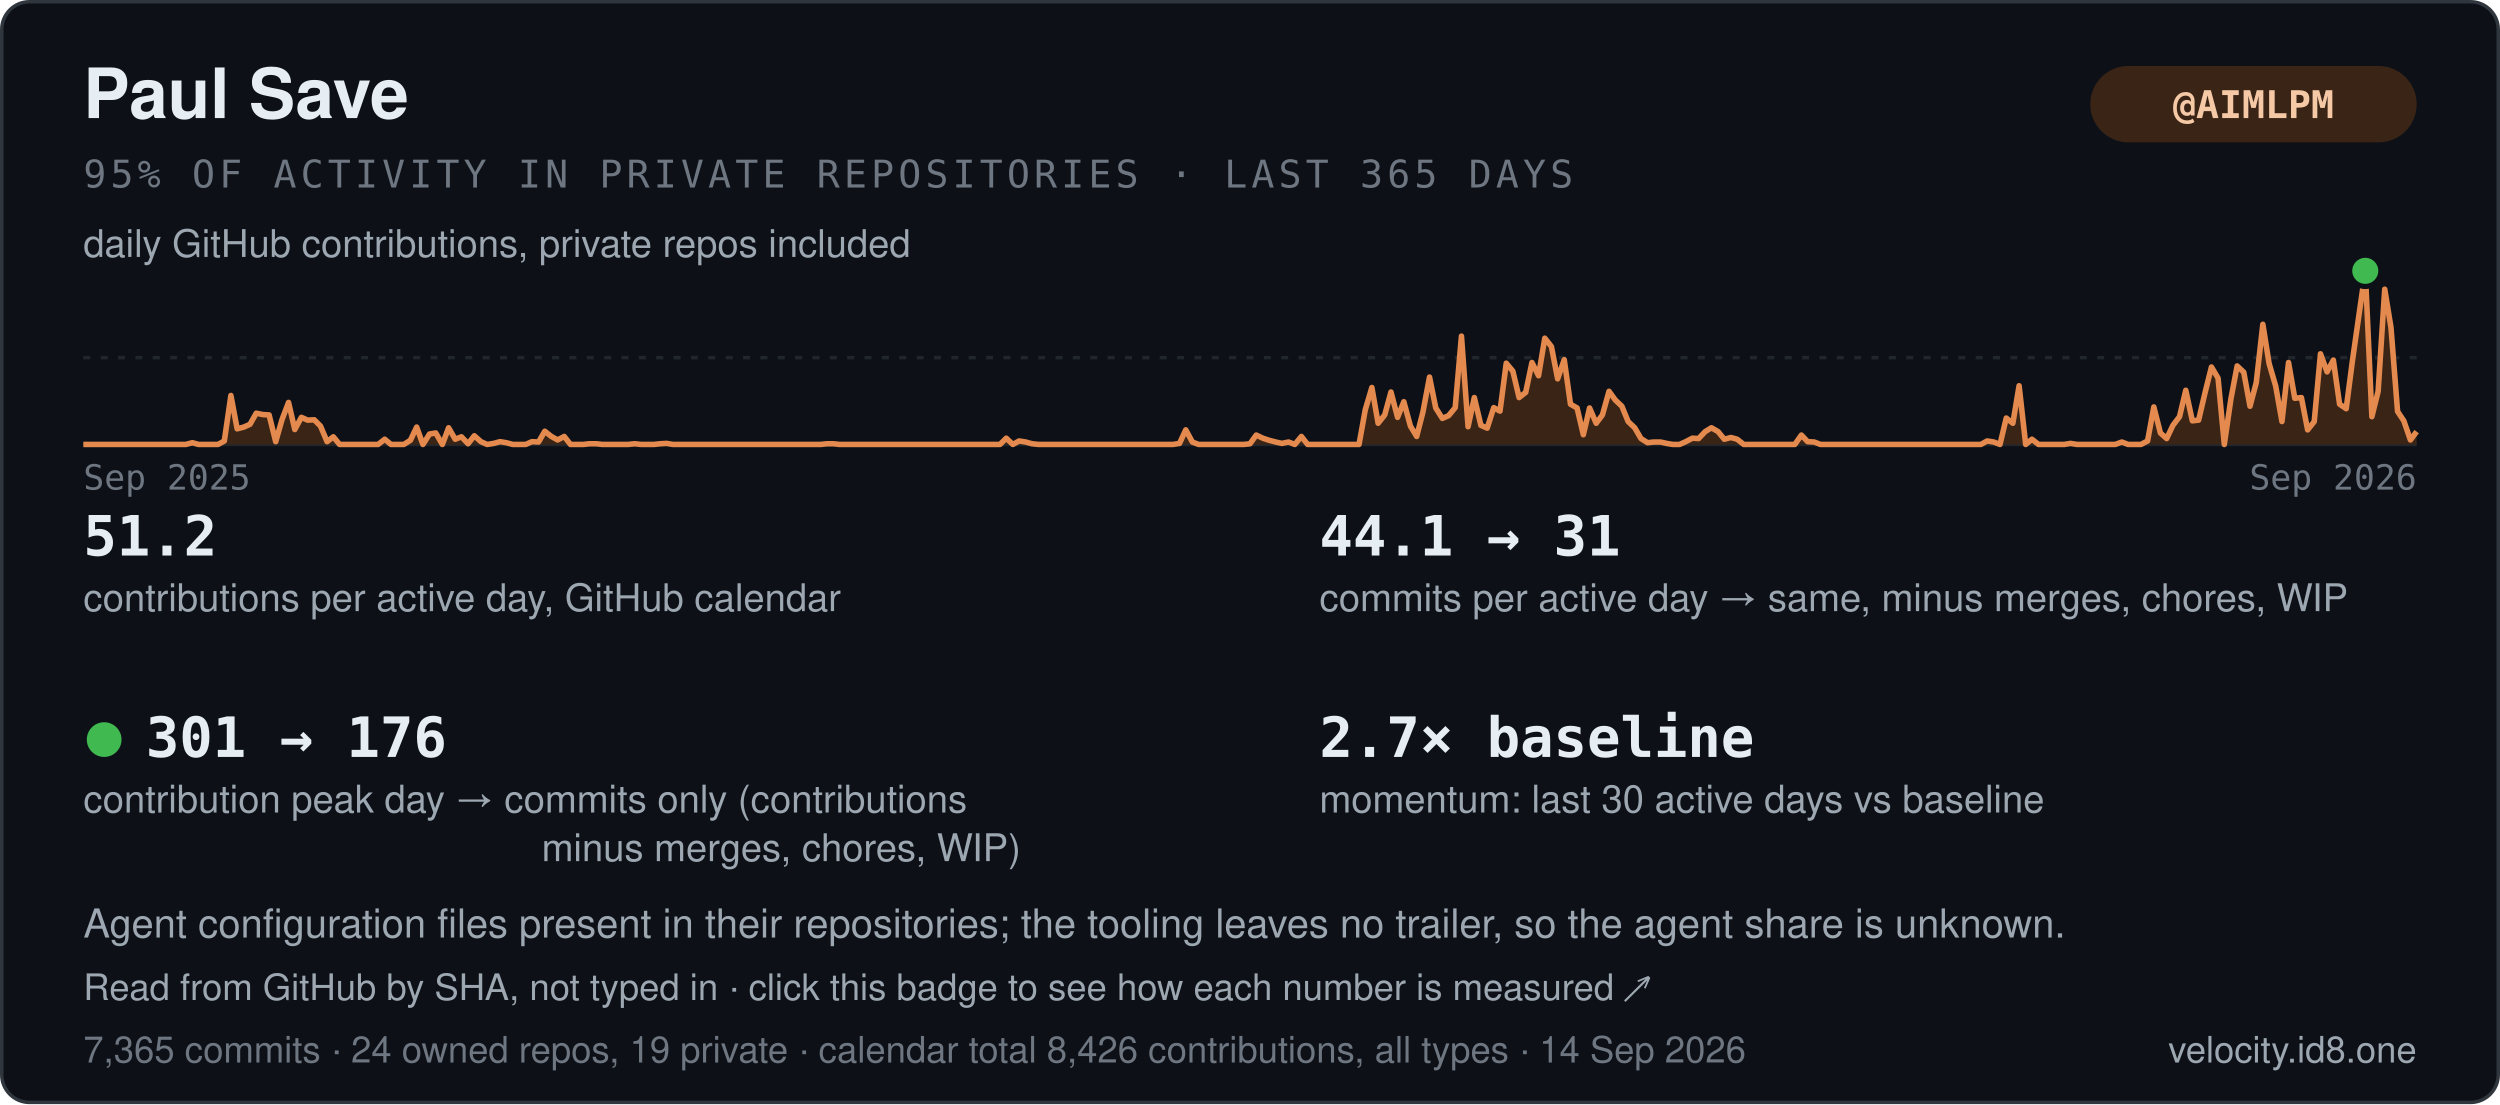
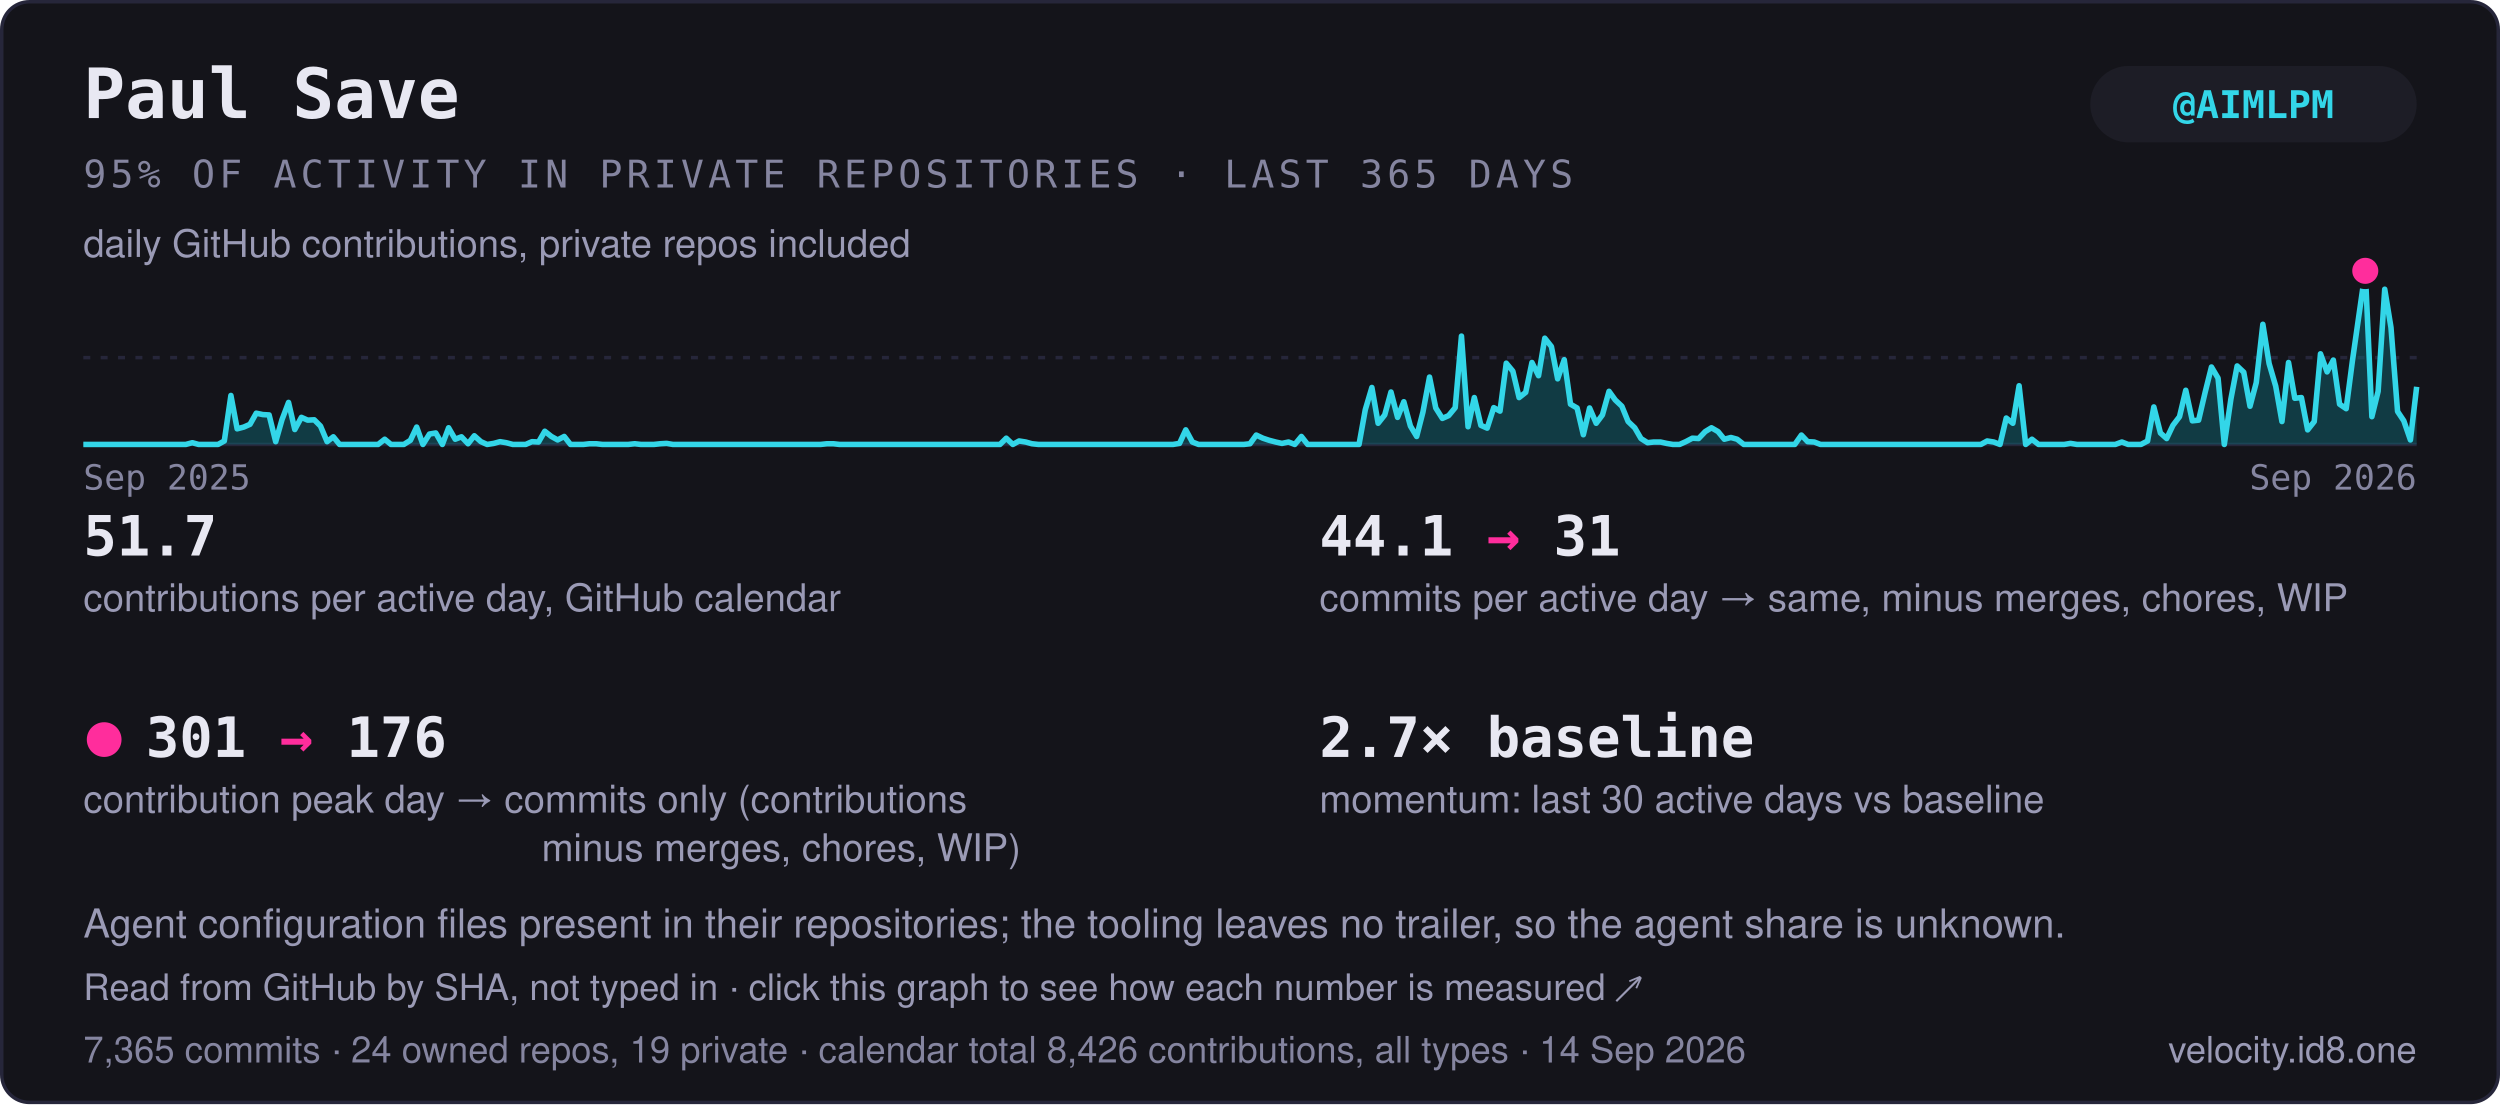
- <svg xmlns="http://www.w3.org/2000/svg" width="720" height="318" viewBox="0 0 720 318" role="img" aria-label="Paul Save: Unlock Radar badge">
-   <rect x="0.5" y="0.5" width="719" height="317" rx="8" fill="#0D1117" stroke="#30363D" />
-   <text x="24" y="34" font-family="-apple-system, BlinkMacSystemFont, 'Segoe UI', Helvetica, Arial, sans-serif" font-size="20" font-weight="700" fill="#E6EDF3">Paul Save</text>
-   <text x="24" y="54" font-family="ui-monospace, SFMono-Regular, Menlo, Consolas, monospace" font-size="11" letter-spacing="1.2" fill="#6E7681">95% OF ACTIVITY IN PRIVATE REPOSITORIES · LAST 365 DAYS</text>
-   <rect x="602" y="19" width="94" height="22" rx="11" fill="#3A2416" />
-   <text x="649" y="34" text-anchor="middle" font-family="ui-monospace, SFMono-Regular, Menlo, Consolas, monospace" font-size="11" font-weight="600" fill="#F5C9A6">@AIMLPM</text>
-   <line x1="24" x2="696" y1="128" y2="128" stroke="#21262D" />
-   <line x1="24" x2="696" y1="103.0" y2="103.0" stroke="#21262D" stroke-dasharray="2 3" />
-   <path d="M24.0,128.0 L25.8,128.0 L27.7,128.0 L29.5,128.0 L31.4,128.0 L33.2,128.0 L35.1,128.0 L36.9,128.0 L38.8,128.0 L40.6,128.0 L42.5,128.0 L44.3,128.0 L46.2,128.0 L48.0,128.0 L49.8,128.0 L51.7,128.0 L53.5,128.0 L55.4,127.5 L57.2,128.0 L59.1,128.0 L60.9,128.0 L62.8,128.0 L64.6,127.0 L66.5,113.9 L68.3,123.5 L70.2,123.0 L72.0,122.2 L73.8,119.0 L75.7,119.4 L77.5,119.5 L79.4,127.2 L81.2,120.9 L83.1,115.9 L84.9,123.7 L86.8,120.2 L88.6,121.0 L90.5,120.9 L92.3,122.7 L94.2,127.2 L96.0,125.8 L97.8,128.0 L99.7,128.0 L101.5,128.0 L103.4,128.0 L105.2,128.0 L107.1,128.0 L108.9,128.0 L110.8,126.5 L112.6,128.0 L114.5,128.0 L116.3,128.0 L118.2,126.8 L120.0,123.0 L121.8,128.0 L123.7,125.0 L125.5,124.7 L127.4,128.0 L129.2,123.2 L131.1,126.5 L132.9,125.8 L134.8,127.8 L136.6,125.5 L138.5,127.2 L140.3,128.0 L142.2,127.7 L144.0,127.2 L145.8,127.5 L147.7,128.0 L149.5,128.0 L151.4,128.0 L153.2,127.2 L155.1,127.3 L156.9,124.2 L158.8,125.7 L160.6,126.7 L162.5,125.7 L164.3,128.0 L166.2,128.0 L168.0,128.0 L169.8,127.8 L171.7,127.8 L173.5,128.0 L175.4,128.0 L177.2,128.0 L179.1,128.0 L180.9,128.0 L182.8,127.8 L184.6,128.0 L186.5,128.0 L188.3,128.0 L190.2,127.8 L192.0,127.7 L193.8,128.0 L195.7,128.0 L197.5,128.0 L199.4,128.0 L201.2,128.0 L203.1,128.0 L204.9,128.0 L206.8,128.0 L208.6,128.0 L210.5,128.0 L212.3,128.0 L214.2,128.0 L216.0,128.0 L217.8,128.0 L219.7,128.0 L221.5,128.0 L223.4,128.0 L225.2,128.0 L227.1,128.0 L228.9,128.0 L230.8,128.0 L232.6,128.0 L234.5,128.0 L236.3,128.0 L238.2,127.8 L240.0,127.8 L241.8,128.0 L243.7,128.0 L245.5,128.0 L247.4,128.0 L249.2,128.0 L251.1,128.0 L252.9,128.0 L254.8,128.0 L256.6,128.0 L258.5,128.0 L260.3,128.0 L262.2,128.0 L264.0,128.0 L265.8,128.0 L267.7,128.0 L269.5,128.0 L271.4,128.0 L273.2,128.0 L275.1,128.0 L276.9,128.0 L278.8,128.0 L280.6,128.0 L282.5,128.0 L284.3,128.0 L286.2,128.0 L288.0,128.0 L289.8,126.2 L291.7,128.0 L293.5,127.0 L295.4,127.3 L297.2,127.8 L299.1,128.0 L300.9,128.0 L302.8,128.0 L304.6,128.0 L306.5,128.0 L308.3,128.0 L310.2,128.0 L312.0,128.0 L313.8,128.0 L315.7,128.0 L317.5,128.0 L319.4,128.0 L321.2,128.0 L323.1,128.0 L324.9,128.0 L326.8,128.0 L328.6,128.0 L330.5,128.0 L332.3,128.0 L334.2,128.0 L336.0,128.0 L337.8,128.0 L339.7,127.7 L341.5,123.8 L343.4,127.3 L345.2,128.0 L347.1,128.0 L348.9,128.0 L350.8,128.0 L352.6,128.0 L354.5,128.0 L356.3,128.0 L358.2,128.0 L360.0,127.8 L361.8,125.3 L363.7,126.2 L365.5,126.8 L367.4,127.3 L369.2,127.7 L371.1,127.3 L372.9,128.0 L374.8,125.7 L376.6,128.0 L378.5,128.0 L380.3,128.0 L382.2,128.0 L384.0,128.0 L385.8,128.0 L387.7,128.0 L389.5,128.0 L391.4,128.0 L393.2,118.0 L395.1,111.6 L396.9,121.9 L398.8,119.5 L400.6,112.9 L402.5,120.2 L404.3,115.7 L406.2,122.7 L408.0,125.7 L409.8,118.7 L411.7,108.6 L413.5,117.5 L415.4,120.5 L417.2,119.7 L419.1,117.4 L420.9,96.8 L422.8,122.9 L424.6,114.5 L426.5,122.5 L428.3,123.3 L430.2,117.4 L432.0,118.4 L433.8,104.6 L435.7,106.9 L437.5,114.5 L439.4,113.0 L441.2,104.4 L443.1,108.2 L444.9,97.4 L446.8,99.8 L448.6,109.1 L450.5,103.6 L452.3,116.4 L454.2,117.5 L456.0,125.2 L457.8,117.5 L459.7,121.9 L461.5,119.5 L463.4,112.7 L465.2,115.2 L467.1,117.0 L468.9,121.4 L470.8,123.2 L472.6,126.3 L474.5,127.5 L476.3,127.3 L478.2,127.3 L480.0,127.7 L481.8,128.0 L483.7,128.0 L485.5,127.2 L487.4,126.2 L489.2,126.3 L491.1,124.3 L492.9,123.2 L494.8,124.3 L496.6,126.5 L498.5,126.0 L500.3,126.5 L502.2,128.0 L504.0,128.0 L505.8,128.0 L507.7,128.0 L509.5,128.0 L511.4,128.0 L513.2,128.0 L515.1,128.0 L516.9,128.0 L518.8,125.3 L520.6,127.2 L522.5,127.3 L524.3,128.0 L526.2,128.0 L528.0,128.0 L529.8,128.0 L531.7,128.0 L533.5,128.0 L535.4,128.0 L537.2,128.0 L539.1,128.0 L540.9,128.0 L542.8,128.0 L544.6,128.0 L546.5,128.0 L548.3,128.0 L550.2,128.0 L552.0,128.0 L553.8,128.0 L555.7,128.0 L557.5,128.0 L559.4,128.0 L561.2,128.0 L563.1,128.0 L564.9,128.0 L566.8,128.0 L568.6,128.0 L570.5,128.0 L572.3,127.0 L574.2,127.3 L576.0,128.0 L577.8,120.4 L579.7,121.9 L581.5,111.1 L583.4,128.0 L585.2,126.5 L587.1,128.0 L588.9,128.0 L590.8,128.0 L592.6,128.0 L594.5,128.0 L596.3,127.7 L598.2,128.0 L600.0,128.0 L601.8,128.0 L603.7,128.0 L605.5,128.0 L607.4,128.0 L609.2,128.0 L611.1,127.3 L612.9,128.0 L614.8,128.0 L616.6,128.0 L618.5,127.0 L620.3,117.2 L622.2,124.7 L624.0,126.3 L625.8,122.5 L627.7,120.0 L629.5,112.4 L631.4,121.2 L633.2,121.0 L635.1,112.9 L636.9,105.7 L638.8,108.9 L640.6,128.0 L642.5,114.9 L644.3,105.4 L646.2,107.2 L648.0,117.0 L649.8,110.2 L651.7,93.4 L653.5,104.7 L655.4,111.2 L657.2,121.4 L659.1,104.4 L660.9,114.7 L662.8,114.5 L664.6,123.8 L666.5,121.4 L668.3,101.9 L670.2,107.1 L672.0,103.7 L673.8,116.4 L675.7,117.7 L677.5,103.9 L679.4,90.6 L681.2,78.0 L683.1,120.0 L684.9,112.7 L686.8,83.3 L688.6,94.3 L690.5,118.5 L692.3,121.2 L694.2,126.7 L696.0,124.3 L696.0,128 L24,128 Z" fill="#3A2416" />
-   <path d="M24.0,128.0 L25.8,128.0 L27.7,128.0 L29.5,128.0 L31.4,128.0 L33.2,128.0 L35.1,128.0 L36.9,128.0 L38.8,128.0 L40.6,128.0 L42.5,128.0 L44.3,128.0 L46.2,128.0 L48.0,128.0 L49.8,128.0 L51.7,128.0 L53.5,128.0 L55.4,127.5 L57.2,128.0 L59.1,128.0 L60.9,128.0 L62.8,128.0 L64.6,127.0 L66.5,113.9 L68.3,123.5 L70.2,123.0 L72.0,122.2 L73.8,119.0 L75.7,119.4 L77.5,119.5 L79.4,127.2 L81.2,120.9 L83.1,115.9 L84.9,123.7 L86.8,120.2 L88.6,121.0 L90.5,120.9 L92.3,122.7 L94.2,127.2 L96.0,125.8 L97.8,128.0 L99.7,128.0 L101.5,128.0 L103.4,128.0 L105.2,128.0 L107.1,128.0 L108.9,128.0 L110.8,126.5 L112.6,128.0 L114.5,128.0 L116.3,128.0 L118.2,126.8 L120.0,123.0 L121.8,128.0 L123.7,125.0 L125.5,124.7 L127.4,128.0 L129.2,123.2 L131.1,126.5 L132.9,125.8 L134.8,127.8 L136.6,125.5 L138.5,127.2 L140.3,128.0 L142.2,127.7 L144.0,127.2 L145.8,127.5 L147.7,128.0 L149.5,128.0 L151.4,128.0 L153.2,127.2 L155.1,127.3 L156.9,124.2 L158.8,125.7 L160.6,126.7 L162.5,125.7 L164.3,128.0 L166.2,128.0 L168.0,128.0 L169.8,127.8 L171.7,127.8 L173.5,128.0 L175.4,128.0 L177.2,128.0 L179.1,128.0 L180.9,128.0 L182.8,127.8 L184.6,128.0 L186.5,128.0 L188.3,128.0 L190.2,127.8 L192.0,127.7 L193.8,128.0 L195.7,128.0 L197.5,128.0 L199.4,128.0 L201.2,128.0 L203.1,128.0 L204.9,128.0 L206.8,128.0 L208.6,128.0 L210.5,128.0 L212.3,128.0 L214.2,128.0 L216.0,128.0 L217.8,128.0 L219.7,128.0 L221.5,128.0 L223.4,128.0 L225.2,128.0 L227.1,128.0 L228.9,128.0 L230.8,128.0 L232.6,128.0 L234.5,128.0 L236.3,128.0 L238.2,127.8 L240.0,127.8 L241.8,128.0 L243.7,128.0 L245.5,128.0 L247.4,128.0 L249.2,128.0 L251.1,128.0 L252.9,128.0 L254.8,128.0 L256.6,128.0 L258.5,128.0 L260.3,128.0 L262.2,128.0 L264.0,128.0 L265.8,128.0 L267.7,128.0 L269.5,128.0 L271.4,128.0 L273.2,128.0 L275.1,128.0 L276.9,128.0 L278.8,128.0 L280.6,128.0 L282.5,128.0 L284.3,128.0 L286.2,128.0 L288.0,128.0 L289.8,126.2 L291.7,128.0 L293.5,127.0 L295.4,127.3 L297.2,127.8 L299.1,128.0 L300.9,128.0 L302.8,128.0 L304.6,128.0 L306.5,128.0 L308.3,128.0 L310.2,128.0 L312.0,128.0 L313.8,128.0 L315.7,128.0 L317.5,128.0 L319.4,128.0 L321.2,128.0 L323.1,128.0 L324.9,128.0 L326.8,128.0 L328.6,128.0 L330.5,128.0 L332.3,128.0 L334.2,128.0 L336.0,128.0 L337.8,128.0 L339.7,127.7 L341.5,123.8 L343.4,127.3 L345.2,128.0 L347.1,128.0 L348.9,128.0 L350.8,128.0 L352.6,128.0 L354.5,128.0 L356.3,128.0 L358.2,128.0 L360.0,127.8 L361.8,125.3 L363.7,126.2 L365.5,126.8 L367.4,127.3 L369.2,127.7 L371.1,127.3 L372.9,128.0 L374.8,125.7 L376.6,128.0 L378.5,128.0 L380.3,128.0 L382.2,128.0 L384.0,128.0 L385.8,128.0 L387.7,128.0 L389.5,128.0 L391.4,128.0 L393.2,118.0 L395.1,111.6 L396.9,121.9 L398.8,119.5 L400.6,112.9 L402.5,120.2 L404.3,115.7 L406.2,122.7 L408.0,125.7 L409.8,118.7 L411.7,108.6 L413.5,117.5 L415.4,120.5 L417.2,119.7 L419.1,117.4 L420.9,96.8 L422.8,122.9 L424.6,114.5 L426.5,122.5 L428.3,123.3 L430.2,117.4 L432.0,118.4 L433.8,104.6 L435.7,106.9 L437.5,114.5 L439.4,113.0 L441.2,104.4 L443.1,108.2 L444.9,97.4 L446.8,99.8 L448.6,109.1 L450.5,103.6 L452.3,116.4 L454.2,117.5 L456.0,125.2 L457.8,117.5 L459.7,121.9 L461.5,119.5 L463.4,112.7 L465.2,115.2 L467.1,117.0 L468.9,121.4 L470.8,123.2 L472.6,126.3 L474.5,127.5 L476.3,127.3 L478.2,127.3 L480.0,127.7 L481.8,128.0 L483.7,128.0 L485.5,127.2 L487.4,126.2 L489.2,126.3 L491.1,124.3 L492.9,123.2 L494.8,124.3 L496.6,126.5 L498.5,126.0 L500.3,126.5 L502.2,128.0 L504.0,128.0 L505.8,128.0 L507.7,128.0 L509.5,128.0 L511.4,128.0 L513.2,128.0 L515.1,128.0 L516.9,128.0 L518.8,125.3 L520.6,127.2 L522.5,127.3 L524.3,128.0 L526.2,128.0 L528.0,128.0 L529.8,128.0 L531.7,128.0 L533.5,128.0 L535.4,128.0 L537.2,128.0 L539.1,128.0 L540.9,128.0 L542.8,128.0 L544.6,128.0 L546.5,128.0 L548.3,128.0 L550.2,128.0 L552.0,128.0 L553.8,128.0 L555.7,128.0 L557.5,128.0 L559.4,128.0 L561.2,128.0 L563.1,128.0 L564.9,128.0 L566.8,128.0 L568.6,128.0 L570.5,128.0 L572.3,127.0 L574.2,127.3 L576.0,128.0 L577.8,120.4 L579.7,121.9 L581.5,111.1 L583.4,128.0 L585.2,126.5 L587.1,128.0 L588.9,128.0 L590.8,128.0 L592.6,128.0 L594.5,128.0 L596.3,127.7 L598.2,128.0 L600.0,128.0 L601.8,128.0 L603.7,128.0 L605.5,128.0 L607.4,128.0 L609.2,128.0 L611.1,127.3 L612.9,128.0 L614.8,128.0 L616.6,128.0 L618.5,127.0 L620.3,117.2 L622.2,124.7 L624.0,126.3 L625.8,122.5 L627.7,120.0 L629.5,112.4 L631.4,121.2 L633.2,121.0 L635.1,112.9 L636.9,105.7 L638.8,108.9 L640.6,128.0 L642.5,114.9 L644.3,105.4 L646.2,107.2 L648.0,117.0 L649.8,110.2 L651.7,93.4 L653.5,104.7 L655.4,111.2 L657.2,121.4 L659.1,104.4 L660.9,114.7 L662.8,114.5 L664.6,123.8 L666.5,121.4 L668.3,101.9 L670.2,107.1 L672.0,103.7 L673.8,116.4 L675.7,117.7 L677.5,103.9 L679.4,90.6 L681.2,78.0 L683.1,120.0 L684.9,112.7 L686.8,83.3 L688.6,94.3 L690.5,118.5 L692.3,121.2 L694.2,126.7 L696.0,124.3" fill="none" stroke="#E48A4E" stroke-width="1.6" stroke-linejoin="round" />
-   <circle cx="681.2" cy="78.0" r="4.5" fill="#3FB950" stroke="#0D1117" stroke-width="1.5" />
-   <text x="24" y="141" font-family="ui-monospace, SFMono-Regular, Menlo, Consolas, monospace" font-size="10" fill="#6E7681">Sep 2025</text>
-   <text x="696" y="141" text-anchor="end" font-family="ui-monospace, SFMono-Regular, Menlo, Consolas, monospace" font-size="10" fill="#6E7681">Sep 2026</text>
-   <text x="24" y="74" font-family="-apple-system, BlinkMacSystemFont, 'Segoe UI', Helvetica, Arial, sans-serif" font-size="11" fill="#9DA7B1">daily GitHub contributions, private repos included</text>
-   <text x="24" y="160" font-family="ui-monospace, SFMono-Regular, Menlo, Consolas, monospace" font-size="16" font-weight="600" fill="#E6EDF3">51.2</text>
-   <text x="24" y="176" font-family="-apple-system, BlinkMacSystemFont, 'Segoe UI', Helvetica, Arial, sans-serif" font-size="11" fill="#9DA7B1">contributions per active day, GitHub calendar</text>
-   <text x="380" y="160" font-family="ui-monospace, SFMono-Regular, Menlo, Consolas, monospace" font-size="16" font-weight="600" fill="#E6EDF3">44.1 → 31</text>
-   <text x="380" y="176" font-family="-apple-system, BlinkMacSystemFont, 'Segoe UI', Helvetica, Arial, sans-serif" font-size="11" fill="#9DA7B1">commits per active day → same, minus merges, chores, WIP</text>
-   <circle cx="30" cy="213" r="5" fill="#3FB950" />
-   <text x="42" y="218" font-family="ui-monospace, SFMono-Regular, Menlo, Consolas, monospace" font-size="16" font-weight="600" fill="#E6EDF3">301 → 176</text>
-   <text x="24" y="234" font-family="-apple-system, BlinkMacSystemFont, 'Segoe UI', Helvetica, Arial, sans-serif" font-size="11" fill="#9DA7B1">contribution peak day → commits only (contributions</text>
-   <text x="156" y="248" font-family="-apple-system, BlinkMacSystemFont, 'Segoe UI', Helvetica, Arial, sans-serif" font-size="11" fill="#9DA7B1">minus merges, chores, WIP)</text>
-   <text x="380" y="218" font-family="ui-monospace, SFMono-Regular, Menlo, Consolas, monospace" font-size="16" font-weight="600" fill="#E6EDF3">2.7× baseline</text>
-   <text x="380" y="234" font-family="-apple-system, BlinkMacSystemFont, 'Segoe UI', Helvetica, Arial, sans-serif" font-size="11" fill="#9DA7B1">momentum: last 30 active days vs baseline</text>
-   <text x="24" y="270" font-family="-apple-system, BlinkMacSystemFont, 'Segoe UI', Helvetica, Arial, sans-serif" font-size="11.5" fill="#9DA7B1">Agent configuration files present in their repositories; the tooling leaves no trailer, so the agent share is unknown.</text>
-   <text x="24" y="288" font-family="-apple-system, BlinkMacSystemFont, 'Segoe UI', Helvetica, Arial, sans-serif" font-size="10.5" fill="#9DA7B1">Read from GitHub by SHA, not typed in · click this badge to see how each number is measured ↗</text>
-   <text x="24" y="306" font-family="-apple-system, BlinkMacSystemFont, 'Segoe UI', Helvetica, Arial, sans-serif" font-size="10.5" fill="#6E7681">7,365 commits · 24 owned repos, 19 private · calendar total 8,426 contributions, all types · 14 Sep 2026</text>
-   <text x="696" y="306" text-anchor="end" font-family="-apple-system, BlinkMacSystemFont, 'Segoe UI', Helvetica, Arial, sans-serif" font-size="10.5" fill="#9DA7B1">velocity.id8.one</text>
+ <svg xmlns="http://www.w3.org/2000/svg" width="720" height="318" viewBox="0 0 720 318" role="img" aria-label="Paul Save: Velocity Graph">
+   <rect x="0.5" y="0.5" width="719" height="317" rx="8" fill="#14141A" stroke="#26263A" />
+   <text x="24" y="34" font-family="Departure Mono, JetBrains Mono, ui-monospace, Menlo, monospace" font-size="20" font-weight="700" fill="#E8E8F2">Paul Save</text>
+   <text x="24" y="54" font-family="Departure Mono, JetBrains Mono, ui-monospace, Menlo, monospace" font-size="11" letter-spacing="1.2" fill="#8585A0">95% OF ACTIVITY IN PRIVATE REPOSITORIES · LAST 365 DAYS</text>
+   <rect x="602" y="19" width="94" height="22" rx="11" fill="#1D1D26" />
+   <text x="649" y="34" text-anchor="middle" font-family="Departure Mono, JetBrains Mono, ui-monospace, Menlo, monospace" font-size="11" font-weight="600" fill="#33D6E8">@AIMLPM</text>
+   <line x1="24" x2="696" y1="128" y2="128" stroke="#26263A" />
+   <line x1="24" x2="696" y1="103.0" y2="103.0" stroke="#26263A" stroke-dasharray="2 3" />
+   <path d="M24.0,128.0 L25.8,128.0 L27.7,128.0 L29.5,128.0 L31.4,128.0 L33.2,128.0 L35.1,128.0 L36.9,128.0 L38.8,128.0 L40.6,128.0 L42.5,128.0 L44.3,128.0 L46.2,128.0 L48.0,128.0 L49.8,128.0 L51.7,128.0 L53.5,128.0 L55.4,127.5 L57.2,128.0 L59.1,128.0 L60.9,128.0 L62.8,128.0 L64.6,127.0 L66.5,113.9 L68.3,123.5 L70.2,123.0 L72.0,122.2 L73.8,119.0 L75.7,119.4 L77.5,119.5 L79.4,127.2 L81.2,120.9 L83.1,115.9 L84.9,123.7 L86.8,120.2 L88.6,121.0 L90.5,120.9 L92.3,122.7 L94.2,127.2 L96.0,125.8 L97.8,128.0 L99.7,128.0 L101.5,128.0 L103.4,128.0 L105.2,128.0 L107.1,128.0 L108.9,128.0 L110.8,126.5 L112.6,128.0 L114.5,128.0 L116.3,128.0 L118.2,126.8 L120.0,123.0 L121.8,128.0 L123.7,125.0 L125.5,124.7 L127.4,128.0 L129.2,123.2 L131.1,126.5 L132.9,125.8 L134.8,127.8 L136.6,125.5 L138.5,127.2 L140.3,128.0 L142.2,127.7 L144.0,127.2 L145.8,127.5 L147.7,128.0 L149.5,128.0 L151.4,128.0 L153.2,127.2 L155.1,127.3 L156.9,124.2 L158.8,125.7 L160.6,126.7 L162.5,125.7 L164.3,128.0 L166.2,128.0 L168.0,128.0 L169.8,127.8 L171.7,127.8 L173.5,128.0 L175.4,128.0 L177.2,128.0 L179.1,128.0 L180.9,128.0 L182.8,127.8 L184.6,128.0 L186.5,128.0 L188.3,128.0 L190.2,127.8 L192.0,127.7 L193.8,128.0 L195.7,128.0 L197.5,128.0 L199.4,128.0 L201.2,128.0 L203.1,128.0 L204.9,128.0 L206.8,128.0 L208.6,128.0 L210.5,128.0 L212.3,128.0 L214.2,128.0 L216.0,128.0 L217.8,128.0 L219.7,128.0 L221.5,128.0 L223.4,128.0 L225.2,128.0 L227.1,128.0 L228.9,128.0 L230.8,128.0 L232.6,128.0 L234.5,128.0 L236.3,128.0 L238.2,127.8 L240.0,127.8 L241.8,128.0 L243.7,128.0 L245.5,128.0 L247.4,128.0 L249.2,128.0 L251.1,128.0 L252.9,128.0 L254.8,128.0 L256.6,128.0 L258.5,128.0 L260.3,128.0 L262.2,128.0 L264.0,128.0 L265.8,128.0 L267.7,128.0 L269.5,128.0 L271.4,128.0 L273.2,128.0 L275.1,128.0 L276.9,128.0 L278.8,128.0 L280.6,128.0 L282.5,128.0 L284.3,128.0 L286.2,128.0 L288.0,128.0 L289.8,126.2 L291.7,128.0 L293.5,127.0 L295.4,127.3 L297.2,127.8 L299.1,128.0 L300.9,128.0 L302.8,128.0 L304.6,128.0 L306.5,128.0 L308.3,128.0 L310.2,128.0 L312.0,128.0 L313.8,128.0 L315.7,128.0 L317.5,128.0 L319.4,128.0 L321.2,128.0 L323.1,128.0 L324.9,128.0 L326.8,128.0 L328.6,128.0 L330.5,128.0 L332.3,128.0 L334.2,128.0 L336.0,128.0 L337.8,128.0 L339.7,127.7 L341.5,123.8 L343.4,127.3 L345.2,128.0 L347.1,128.0 L348.9,128.0 L350.8,128.0 L352.6,128.0 L354.5,128.0 L356.3,128.0 L358.2,128.0 L360.0,127.8 L361.8,125.3 L363.7,126.2 L365.5,126.8 L367.4,127.3 L369.2,127.7 L371.1,127.3 L372.9,128.0 L374.8,125.7 L376.6,128.0 L378.5,128.0 L380.3,128.0 L382.2,128.0 L384.0,128.0 L385.8,128.0 L387.7,128.0 L389.5,128.0 L391.4,128.0 L393.2,118.0 L395.1,111.6 L396.9,121.9 L398.8,119.5 L400.6,112.9 L402.5,120.2 L404.3,115.7 L406.2,122.7 L408.0,125.7 L409.8,118.7 L411.7,108.6 L413.5,117.5 L415.4,120.5 L417.2,119.7 L419.1,117.4 L420.9,96.8 L422.8,122.9 L424.6,114.5 L426.5,122.5 L428.3,123.3 L430.2,117.4 L432.0,118.4 L433.8,104.6 L435.7,106.9 L437.5,114.5 L439.4,113.0 L441.2,104.4 L443.1,108.2 L444.9,97.4 L446.8,99.8 L448.6,109.1 L450.5,103.6 L452.3,116.4 L454.2,117.5 L456.0,125.2 L457.8,117.5 L459.7,121.9 L461.5,119.5 L463.4,112.7 L465.2,115.2 L467.1,117.0 L468.9,121.4 L470.8,123.2 L472.6,126.3 L474.5,127.5 L476.3,127.3 L478.2,127.3 L480.0,127.7 L481.8,128.0 L483.7,128.0 L485.5,127.2 L487.4,126.2 L489.2,126.3 L491.1,124.3 L492.9,123.2 L494.8,124.3 L496.6,126.5 L498.5,126.0 L500.3,126.5 L502.2,128.0 L504.0,128.0 L505.8,128.0 L507.7,128.0 L509.5,128.0 L511.4,128.0 L513.2,128.0 L515.1,128.0 L516.9,128.0 L518.8,125.3 L520.6,127.2 L522.5,127.3 L524.3,128.0 L526.2,128.0 L528.0,128.0 L529.8,128.0 L531.7,128.0 L533.5,128.0 L535.4,128.0 L537.2,128.0 L539.1,128.0 L540.9,128.0 L542.8,128.0 L544.6,128.0 L546.5,128.0 L548.3,128.0 L550.2,128.0 L552.0,128.0 L553.8,128.0 L555.7,128.0 L557.5,128.0 L559.4,128.0 L561.2,128.0 L563.1,128.0 L564.9,128.0 L566.8,128.0 L568.6,128.0 L570.5,128.0 L572.3,127.0 L574.2,127.3 L576.0,128.0 L577.8,120.4 L579.7,121.9 L581.5,111.1 L583.4,128.0 L585.2,126.5 L587.1,128.0 L588.9,128.0 L590.8,128.0 L592.6,128.0 L594.5,128.0 L596.3,127.7 L598.2,128.0 L600.0,128.0 L601.8,128.0 L603.7,128.0 L605.5,128.0 L607.4,128.0 L609.2,128.0 L611.1,127.3 L612.9,128.0 L614.8,128.0 L616.6,128.0 L618.5,127.0 L620.3,117.2 L622.2,124.7 L624.0,126.3 L625.8,122.5 L627.7,120.0 L629.5,112.4 L631.4,121.2 L633.2,121.0 L635.1,112.9 L636.9,105.7 L638.8,108.9 L640.6,128.0 L642.5,114.9 L644.3,105.4 L646.2,107.2 L648.0,117.0 L649.8,110.2 L651.7,93.4 L653.5,104.7 L655.4,111.2 L657.2,121.4 L659.1,104.4 L660.9,114.7 L662.8,114.5 L664.6,123.8 L666.5,121.4 L668.3,101.9 L670.2,107.1 L672.0,103.7 L673.8,116.4 L675.7,117.7 L677.5,103.9 L679.4,90.6 L681.2,78.0 L683.1,120.0 L684.9,112.7 L686.8,83.3 L688.6,94.3 L690.5,118.5 L692.3,121.2 L694.2,126.7 L696.0,111.4 L696.0,128 L24,128 Z" fill="#0F6B78" fill-opacity="0.45" />
+   <path d="M24.0,128.0 L25.8,128.0 L27.7,128.0 L29.5,128.0 L31.4,128.0 L33.2,128.0 L35.1,128.0 L36.9,128.0 L38.8,128.0 L40.6,128.0 L42.5,128.0 L44.3,128.0 L46.2,128.0 L48.0,128.0 L49.8,128.0 L51.7,128.0 L53.5,128.0 L55.4,127.5 L57.2,128.0 L59.1,128.0 L60.9,128.0 L62.8,128.0 L64.6,127.0 L66.5,113.9 L68.3,123.5 L70.2,123.0 L72.0,122.2 L73.8,119.0 L75.7,119.4 L77.5,119.5 L79.4,127.2 L81.2,120.9 L83.1,115.9 L84.9,123.7 L86.8,120.2 L88.6,121.0 L90.5,120.9 L92.3,122.7 L94.2,127.2 L96.0,125.8 L97.8,128.0 L99.7,128.0 L101.5,128.0 L103.4,128.0 L105.2,128.0 L107.1,128.0 L108.9,128.0 L110.8,126.5 L112.6,128.0 L114.5,128.0 L116.3,128.0 L118.2,126.8 L120.0,123.0 L121.8,128.0 L123.7,125.0 L125.5,124.7 L127.4,128.0 L129.2,123.2 L131.1,126.5 L132.9,125.8 L134.8,127.8 L136.6,125.5 L138.5,127.2 L140.3,128.0 L142.2,127.7 L144.0,127.2 L145.8,127.5 L147.7,128.0 L149.5,128.0 L151.4,128.0 L153.2,127.2 L155.1,127.3 L156.9,124.2 L158.8,125.7 L160.6,126.7 L162.5,125.7 L164.3,128.0 L166.2,128.0 L168.0,128.0 L169.8,127.8 L171.7,127.8 L173.5,128.0 L175.4,128.0 L177.2,128.0 L179.1,128.0 L180.9,128.0 L182.8,127.8 L184.6,128.0 L186.5,128.0 L188.3,128.0 L190.2,127.8 L192.0,127.7 L193.8,128.0 L195.7,128.0 L197.5,128.0 L199.4,128.0 L201.2,128.0 L203.1,128.0 L204.9,128.0 L206.8,128.0 L208.6,128.0 L210.5,128.0 L212.3,128.0 L214.2,128.0 L216.0,128.0 L217.8,128.0 L219.7,128.0 L221.5,128.0 L223.4,128.0 L225.2,128.0 L227.1,128.0 L228.9,128.0 L230.8,128.0 L232.6,128.0 L234.5,128.0 L236.3,128.0 L238.2,127.8 L240.0,127.8 L241.8,128.0 L243.7,128.0 L245.5,128.0 L247.4,128.0 L249.2,128.0 L251.1,128.0 L252.9,128.0 L254.8,128.0 L256.6,128.0 L258.5,128.0 L260.3,128.0 L262.2,128.0 L264.0,128.0 L265.8,128.0 L267.7,128.0 L269.5,128.0 L271.4,128.0 L273.2,128.0 L275.1,128.0 L276.9,128.0 L278.8,128.0 L280.6,128.0 L282.5,128.0 L284.3,128.0 L286.2,128.0 L288.0,128.0 L289.8,126.2 L291.7,128.0 L293.5,127.0 L295.4,127.3 L297.2,127.8 L299.1,128.0 L300.9,128.0 L302.8,128.0 L304.6,128.0 L306.5,128.0 L308.3,128.0 L310.2,128.0 L312.0,128.0 L313.8,128.0 L315.7,128.0 L317.5,128.0 L319.4,128.0 L321.2,128.0 L323.1,128.0 L324.9,128.0 L326.8,128.0 L328.6,128.0 L330.5,128.0 L332.3,128.0 L334.2,128.0 L336.0,128.0 L337.8,128.0 L339.7,127.7 L341.5,123.8 L343.4,127.3 L345.2,128.0 L347.1,128.0 L348.9,128.0 L350.8,128.0 L352.6,128.0 L354.5,128.0 L356.3,128.0 L358.2,128.0 L360.0,127.8 L361.8,125.3 L363.7,126.2 L365.5,126.8 L367.4,127.3 L369.2,127.7 L371.1,127.3 L372.9,128.0 L374.8,125.7 L376.6,128.0 L378.5,128.0 L380.3,128.0 L382.2,128.0 L384.0,128.0 L385.8,128.0 L387.7,128.0 L389.5,128.0 L391.4,128.0 L393.2,118.0 L395.1,111.6 L396.9,121.9 L398.8,119.5 L400.6,112.9 L402.5,120.2 L404.3,115.7 L406.2,122.7 L408.0,125.7 L409.8,118.7 L411.7,108.6 L413.5,117.5 L415.4,120.5 L417.2,119.7 L419.1,117.4 L420.9,96.8 L422.8,122.9 L424.6,114.5 L426.5,122.5 L428.3,123.3 L430.2,117.4 L432.0,118.4 L433.8,104.6 L435.7,106.9 L437.5,114.5 L439.4,113.0 L441.2,104.4 L443.1,108.2 L444.9,97.4 L446.8,99.8 L448.6,109.1 L450.5,103.6 L452.3,116.4 L454.2,117.5 L456.0,125.2 L457.8,117.5 L459.7,121.9 L461.5,119.5 L463.4,112.7 L465.2,115.2 L467.1,117.0 L468.9,121.4 L470.8,123.2 L472.6,126.3 L474.5,127.5 L476.3,127.3 L478.2,127.3 L480.0,127.7 L481.8,128.0 L483.7,128.0 L485.5,127.2 L487.4,126.2 L489.2,126.3 L491.1,124.3 L492.9,123.2 L494.8,124.3 L496.6,126.5 L498.5,126.0 L500.3,126.5 L502.2,128.0 L504.0,128.0 L505.8,128.0 L507.7,128.0 L509.5,128.0 L511.4,128.0 L513.2,128.0 L515.1,128.0 L516.9,128.0 L518.8,125.3 L520.6,127.2 L522.5,127.3 L524.3,128.0 L526.2,128.0 L528.0,128.0 L529.8,128.0 L531.7,128.0 L533.5,128.0 L535.4,128.0 L537.2,128.0 L539.1,128.0 L540.9,128.0 L542.8,128.0 L544.6,128.0 L546.5,128.0 L548.3,128.0 L550.2,128.0 L552.0,128.0 L553.8,128.0 L555.7,128.0 L557.5,128.0 L559.4,128.0 L561.2,128.0 L563.1,128.0 L564.9,128.0 L566.8,128.0 L568.6,128.0 L570.5,128.0 L572.3,127.0 L574.2,127.3 L576.0,128.0 L577.8,120.4 L579.7,121.9 L581.5,111.1 L583.4,128.0 L585.2,126.5 L587.1,128.0 L588.9,128.0 L590.8,128.0 L592.6,128.0 L594.5,128.0 L596.3,127.7 L598.2,128.0 L600.0,128.0 L601.8,128.0 L603.7,128.0 L605.5,128.0 L607.4,128.0 L609.2,128.0 L611.1,127.3 L612.9,128.0 L614.8,128.0 L616.6,128.0 L618.5,127.0 L620.3,117.2 L622.2,124.7 L624.0,126.3 L625.8,122.5 L627.7,120.0 L629.5,112.4 L631.4,121.2 L633.2,121.0 L635.1,112.9 L636.9,105.7 L638.8,108.9 L640.6,128.0 L642.5,114.9 L644.3,105.4 L646.2,107.2 L648.0,117.0 L649.8,110.2 L651.7,93.4 L653.5,104.7 L655.4,111.2 L657.2,121.4 L659.1,104.4 L660.9,114.7 L662.8,114.5 L664.6,123.8 L666.5,121.4 L668.3,101.9 L670.2,107.1 L672.0,103.7 L673.8,116.4 L675.7,117.7 L677.5,103.9 L679.4,90.6 L681.2,78.0 L683.1,120.0 L684.9,112.7 L686.8,83.3 L688.6,94.3 L690.5,118.5 L692.3,121.2 L694.2,126.7 L696.0,111.4" fill="none" stroke="#33D6E8" stroke-width="1.6" stroke-linejoin="round" />
+   <circle cx="681.2" cy="78.0" r="4.5" fill="#FF2D9C" stroke="#14141A" stroke-width="1.5" />
+   <text x="24" y="141" font-family="Departure Mono, JetBrains Mono, ui-monospace, Menlo, monospace" font-size="10" fill="#8585A0">Sep 2025</text>
+   <text x="696" y="141" text-anchor="end" font-family="Departure Mono, JetBrains Mono, ui-monospace, Menlo, monospace" font-size="10" fill="#8585A0">Sep 2026</text>
+   <text x="24" y="74" font-family="-apple-system, BlinkMacSystemFont, 'Segoe UI', Helvetica, Arial, sans-serif" font-size="11" fill="#9A9AB5">daily GitHub contributions, private repos included</text>
+   <text x="24" y="160" font-family="Departure Mono, JetBrains Mono, ui-monospace, Menlo, monospace" font-size="16" font-weight="600" fill="#E8E8F2">51.7</text>
+   <text x="24" y="176" font-family="-apple-system, BlinkMacSystemFont, 'Segoe UI', Helvetica, Arial, sans-serif" font-size="11" fill="#9A9AB5">contributions per active day, GitHub calendar</text>
+   <text x="380" y="160" font-family="Departure Mono, JetBrains Mono, ui-monospace, Menlo, monospace" font-size="16" font-weight="600" fill="#E8E8F2">44.1 <tspan fill="#FF2D9C">→</tspan> 31</text>
+   <text x="380" y="176" font-family="-apple-system, BlinkMacSystemFont, 'Segoe UI', Helvetica, Arial, sans-serif" font-size="11" fill="#9A9AB5">commits per active day → same, minus merges, chores, WIP</text>
+   <circle cx="30" cy="213" r="5" fill="#FF2D9C" />
+   <text x="42" y="218" font-family="Departure Mono, JetBrains Mono, ui-monospace, Menlo, monospace" font-size="16" font-weight="600" fill="#E8E8F2">301 <tspan fill="#FF2D9C">→</tspan> 176</text>
+   <text x="24" y="234" font-family="-apple-system, BlinkMacSystemFont, 'Segoe UI', Helvetica, Arial, sans-serif" font-size="11" fill="#9A9AB5">contribution peak day → commits only (contributions</text>
+   <text x="156" y="248" font-family="-apple-system, BlinkMacSystemFont, 'Segoe UI', Helvetica, Arial, sans-serif" font-size="11" fill="#9A9AB5">minus merges, chores, WIP)</text>
+   <text x="380" y="218" font-family="Departure Mono, JetBrains Mono, ui-monospace, Menlo, monospace" font-size="16" font-weight="600" fill="#E8E8F2">2.7× baseline</text>
+   <text x="380" y="234" font-family="-apple-system, BlinkMacSystemFont, 'Segoe UI', Helvetica, Arial, sans-serif" font-size="11" fill="#9A9AB5">momentum: last 30 active days vs baseline</text>
+   <text x="24" y="270" font-family="-apple-system, BlinkMacSystemFont, 'Segoe UI', Helvetica, Arial, sans-serif" font-size="11.5" fill="#9A9AB5">Agent configuration files present in their repositories; the tooling leaves no trailer, so the agent share is unknown.</text>
+   <text x="24" y="288" font-family="-apple-system, BlinkMacSystemFont, 'Segoe UI', Helvetica, Arial, sans-serif" font-size="10.5" fill="#9A9AB5">Read from GitHub by SHA, not typed in · click this graph to see how each number is measured ↗</text>
+   <text x="24" y="306" font-family="-apple-system, BlinkMacSystemFont, 'Segoe UI', Helvetica, Arial, sans-serif" font-size="10.5" fill="#8585A0">7,365 commits · 24 owned repos, 19 private · calendar total 8,426 contributions, all types · 14 Sep 2026</text>
+   <text x="696" y="306" text-anchor="end" font-family="-apple-system, BlinkMacSystemFont, 'Segoe UI', Helvetica, Arial, sans-serif" font-size="10.5" fill="#9A9AB5">velocity.id8.one</text>
</svg>
